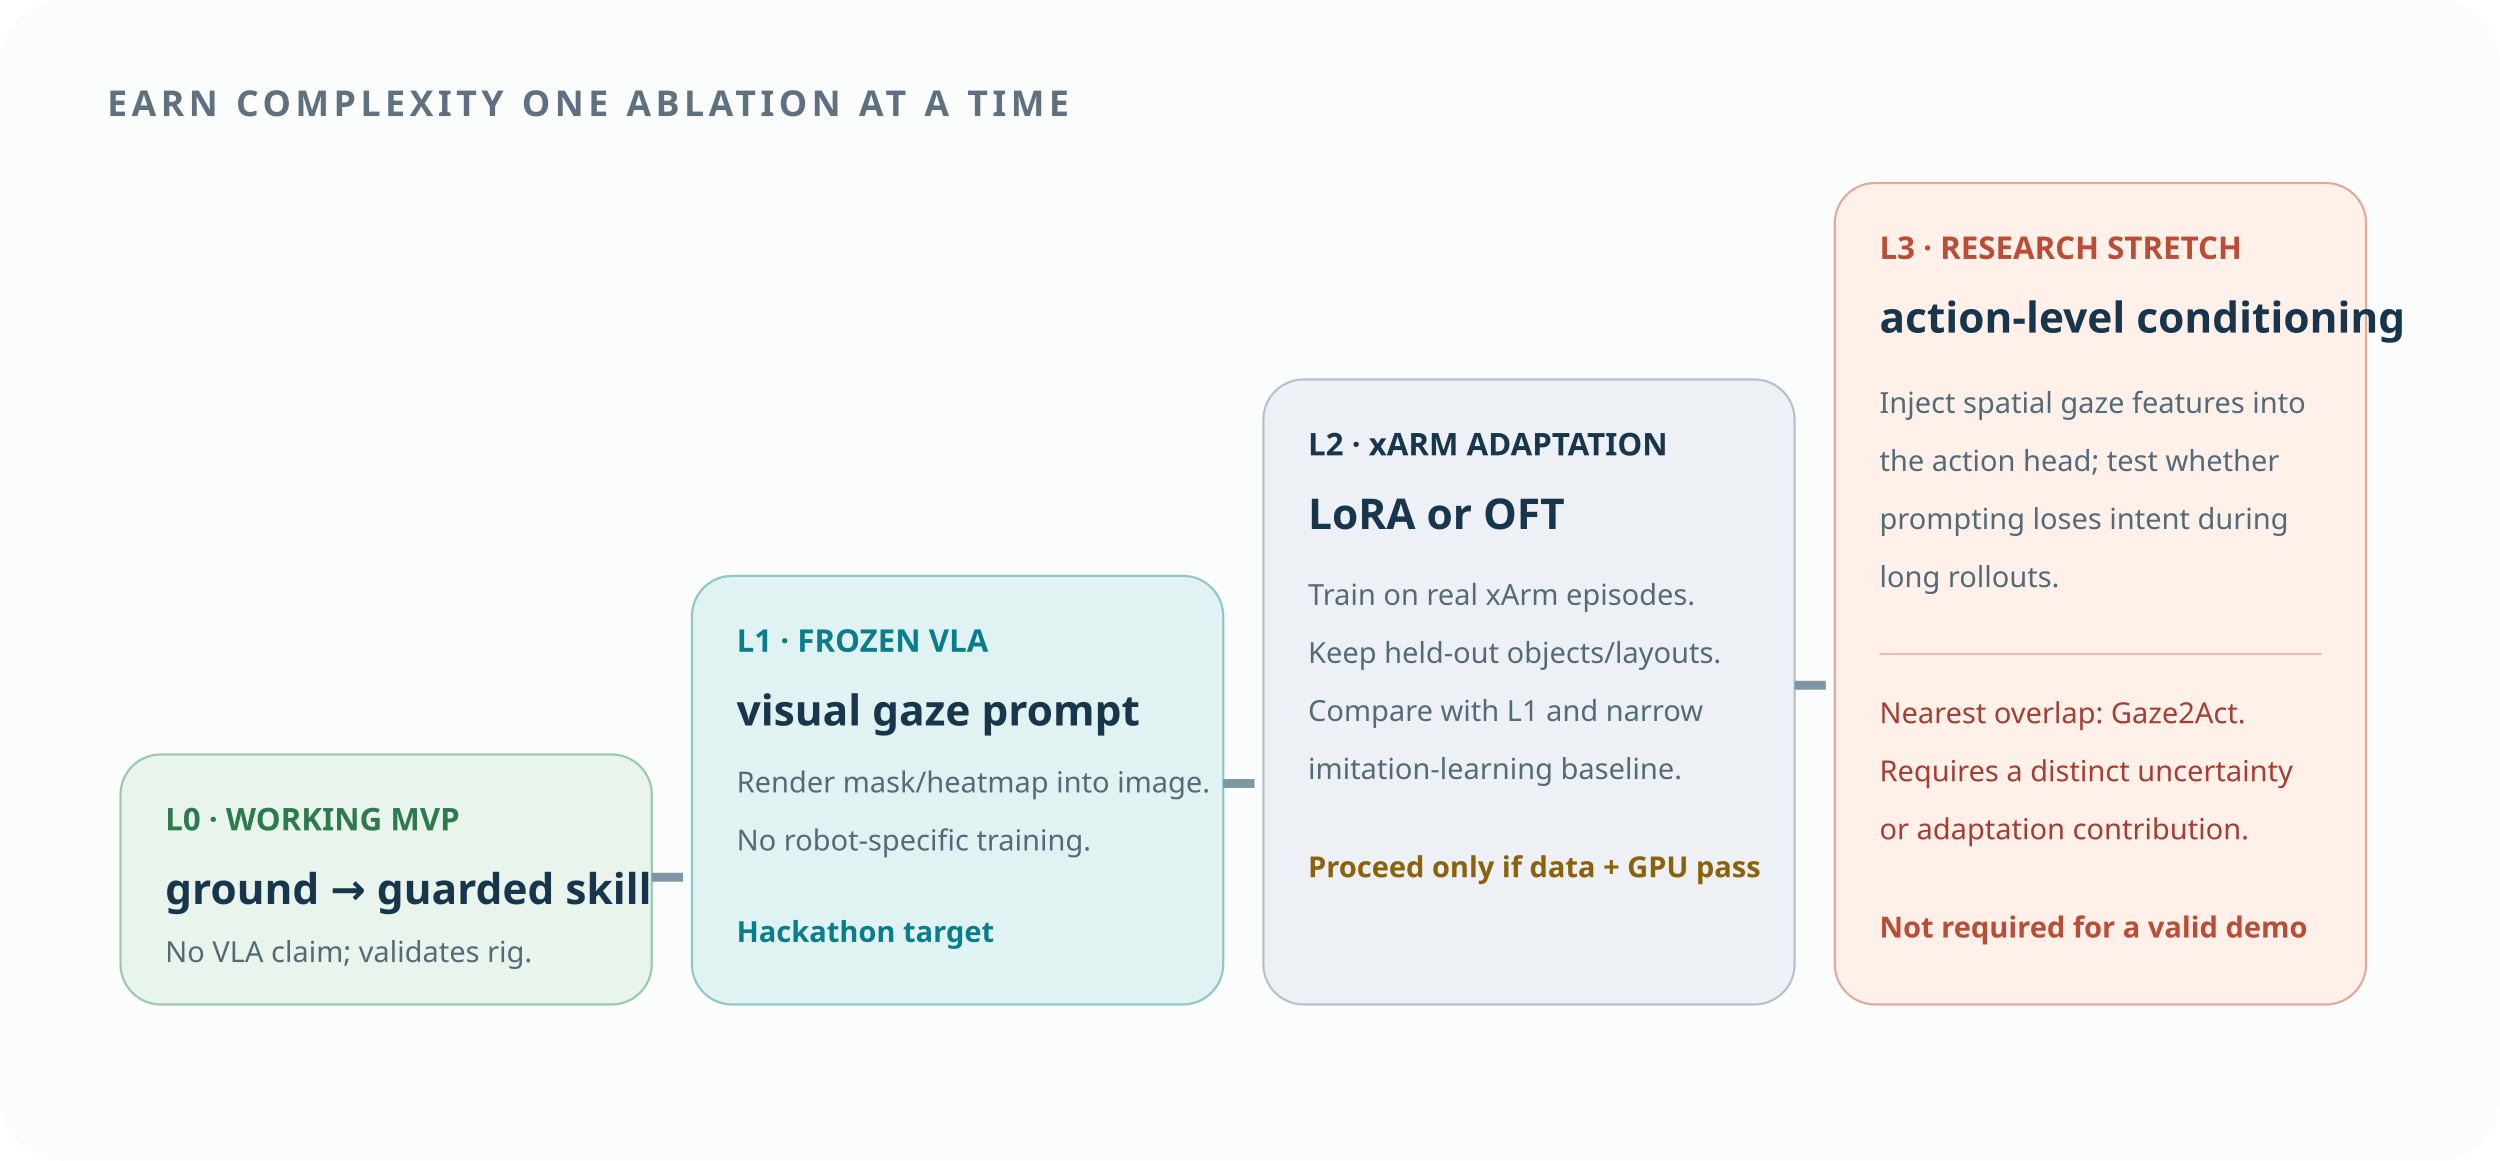
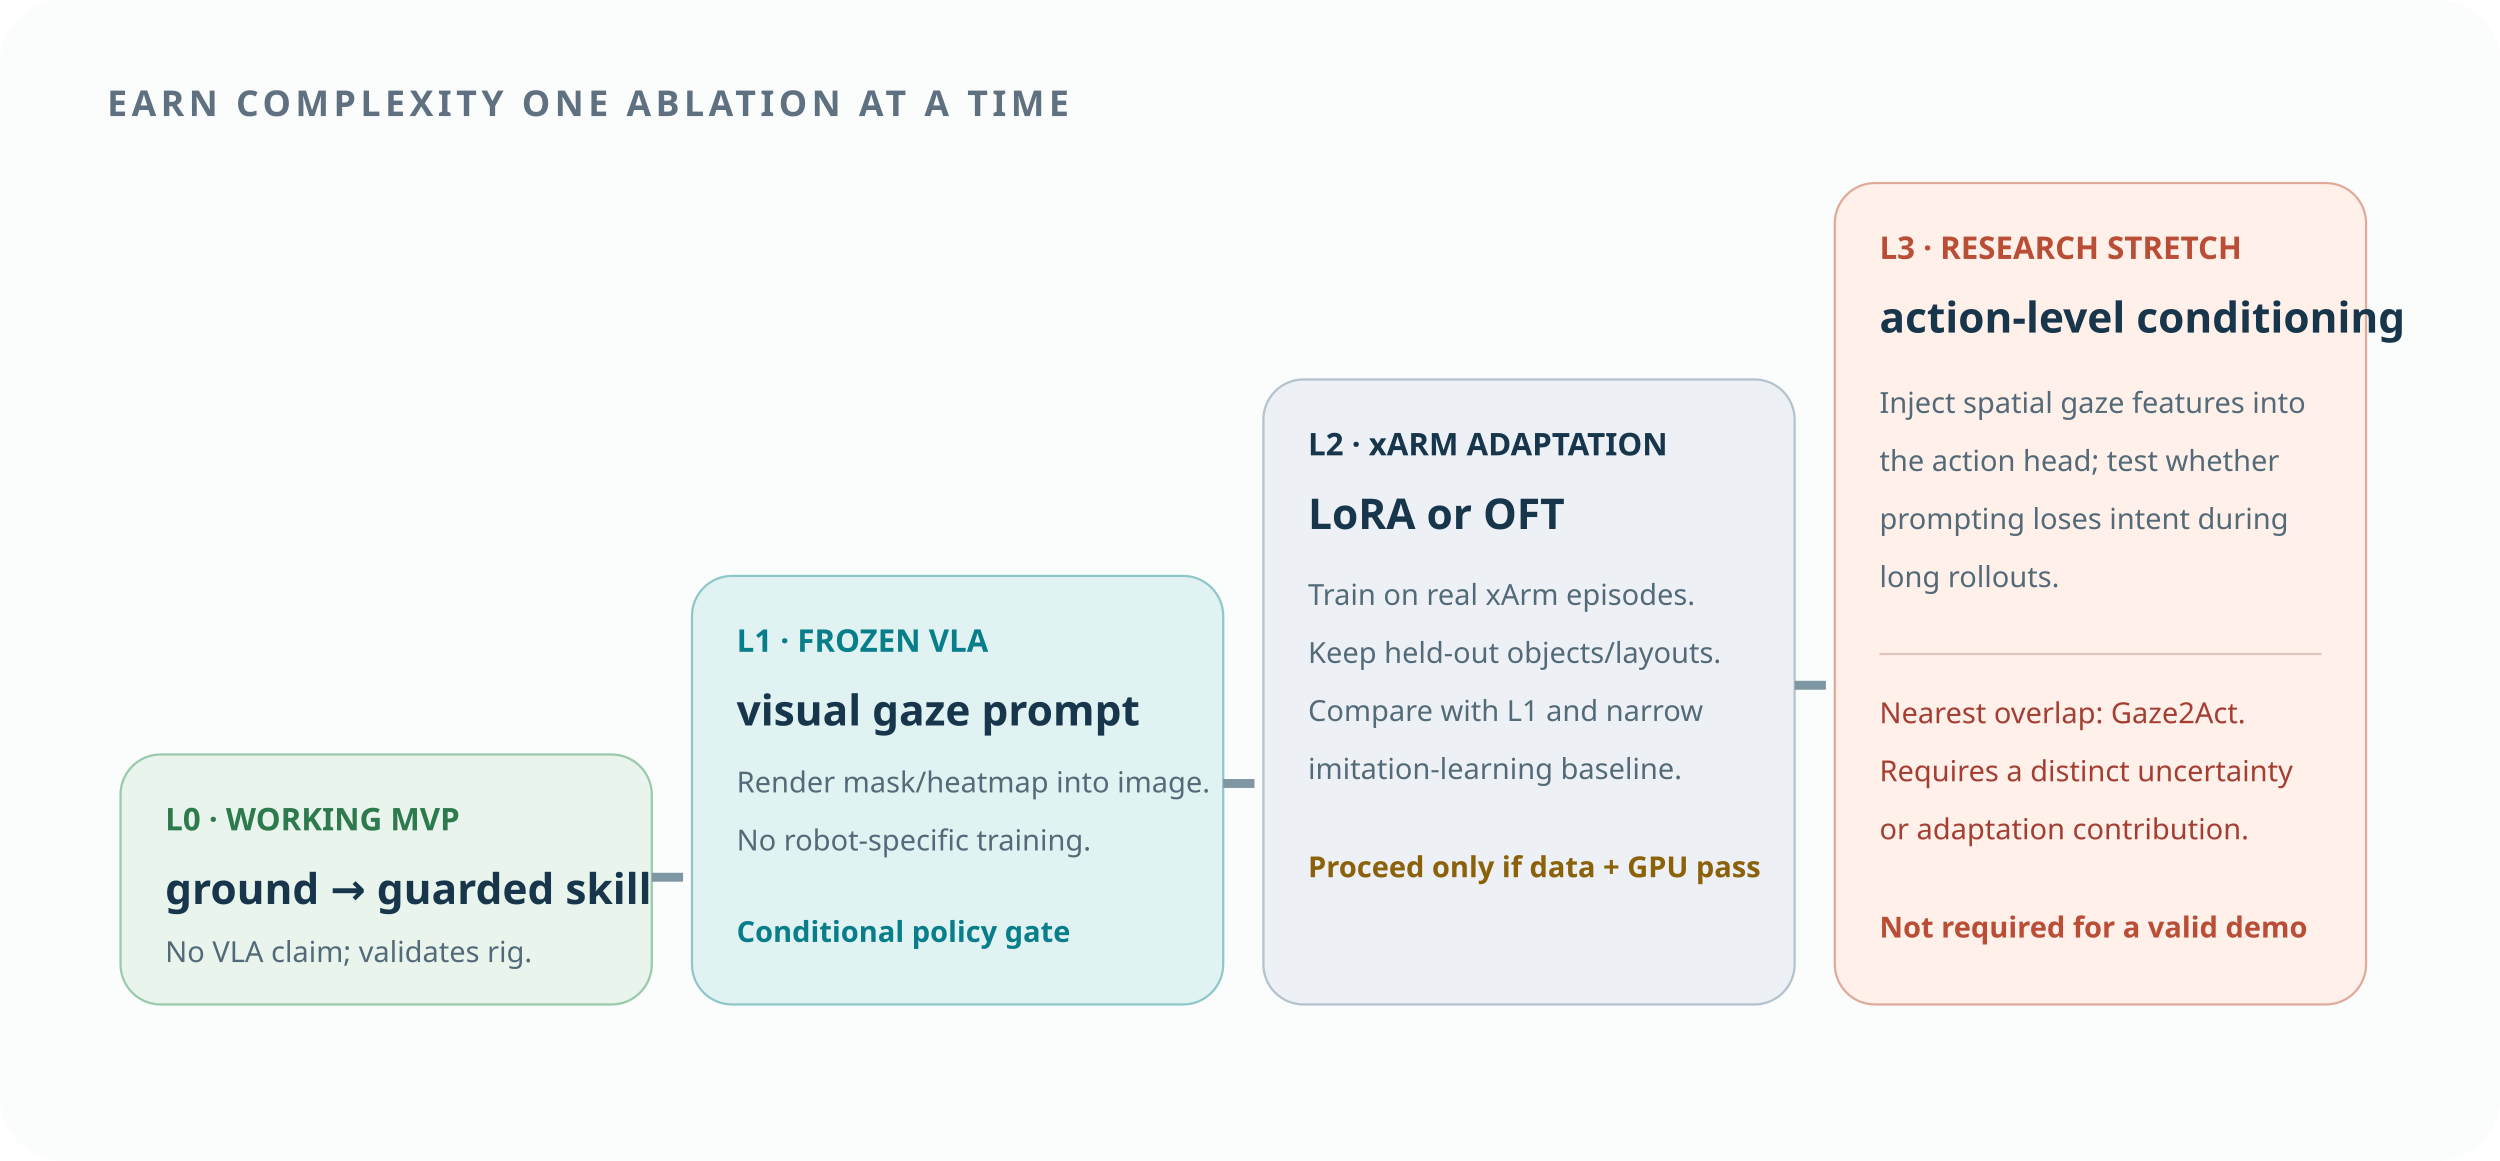
<svg xmlns="http://www.w3.org/2000/svg" viewBox="0 0 1120 520" role="img" aria-labelledby="title desc">
  <rect width="1120" height="520" rx="28" fill="#fbfcfc" />
  <g font-family="system-ui">
    <text x="48" y="52" fill="#5f7180" font-size="16" font-weight="800" letter-spacing="2">EARN COMPLEXITY ONE ABLATION AT A TIME</text>
    <g transform="translate(54 338)">
      <rect width="238" height="112" rx="18" fill="#e8f4ec" stroke="#9ac9ac" />
      <text x="20" y="34" fill="#2d7a4c" font-size="14" font-weight="850">L0 · WORKING MVP</text>
      <text x="20" y="67" fill="#17364c" font-size="19" font-weight="800">ground → guarded skill</text>
      <text x="20" y="93" fill="#536a78" font-size="13">No VLA claim; validates rig.</text>
    </g>
    <g transform="translate(310 258)">
      <rect width="238" height="192" rx="18" fill="#e1f2f2" stroke="#8fc7c9" />
      <text x="20" y="34" fill="#087e8b" font-size="14" font-weight="850">L1 · FROZEN VLA</text>
      <text x="20" y="67" fill="#17364c" font-size="19" font-weight="800">visual gaze prompt</text>
      <text x="20" y="97" fill="#536a78" font-size="13">Render mask/heatmap into image.</text>
      <text x="20" y="123" fill="#536a78" font-size="13">No robot-specific training.</text>
-       <text x="20" y="164" fill="#087e8b" font-size="13" font-weight="800">Hackathon target</text>
+       <text x="20" y="164" fill="#087e8b" font-size="13" font-weight="800">Conditional policy gate</text>
    </g>
    <g transform="translate(566 170)">
      <rect width="238" height="280" rx="18" fill="#edf1f6" stroke="#b4c2ce" />
      <text x="20" y="34" fill="#17364c" font-size="14" font-weight="850">L2 · xARM ADAPTATION</text>
      <text x="20" y="67" fill="#17364c" font-size="19" font-weight="800">LoRA or OFT</text>
      <text x="20" y="101" fill="#536a78" font-size="13">Train on real xArm episodes.</text>
      <text x="20" y="127" fill="#536a78" font-size="13">Keep held-out objects/layouts.</text>
      <text x="20" y="153" fill="#536a78" font-size="13">Compare with L1 and narrow</text>
      <text x="20" y="179" fill="#536a78" font-size="13">imitation-learning baseline.</text>
      <text x="20" y="223" fill="#8b610a" font-size="13" font-weight="800">Proceed only if data + GPU pass</text>
    </g>
    <g transform="translate(822 82)">
      <rect width="238" height="368" rx="18" fill="#fff0e9" stroke="#e0aa9b" />
      <text x="20" y="34" fill="#ba4d35" font-size="14" font-weight="850">L3 · RESEARCH STRETCH</text>
      <text x="20" y="67" fill="#17364c" font-size="19" font-weight="800">action-level conditioning</text>
      <text x="20" y="103" fill="#536a78" font-size="13">Inject spatial gaze features into</text>
      <text x="20" y="129" fill="#536a78" font-size="13">the action head; test whether</text>
      <text x="20" y="155" fill="#536a78" font-size="13">prompting loses intent during</text>
      <text x="20" y="181" fill="#536a78" font-size="13">long rollouts.</text>
      <line x1="20" y1="211" x2="218" y2="211" stroke="#e0c4bb" />
      <text x="20" y="242" fill="#a43e32" font-size="13">Nearest overlap: Gaze2Act.</text>
      <text x="20" y="268" fill="#a43e32" font-size="13">Requires a distinct uncertainty</text>
      <text x="20" y="294" fill="#a43e32" font-size="13">or adaptation contribution.</text>
      <text x="20" y="338" fill="#ba4d35" font-size="13" font-weight="800">Not required for a valid demo</text>
    </g>
    <path d="M292 393h14M548 351h14M804 307h14" stroke="#7f96a3" stroke-width="4" />
  </g>
</svg>
